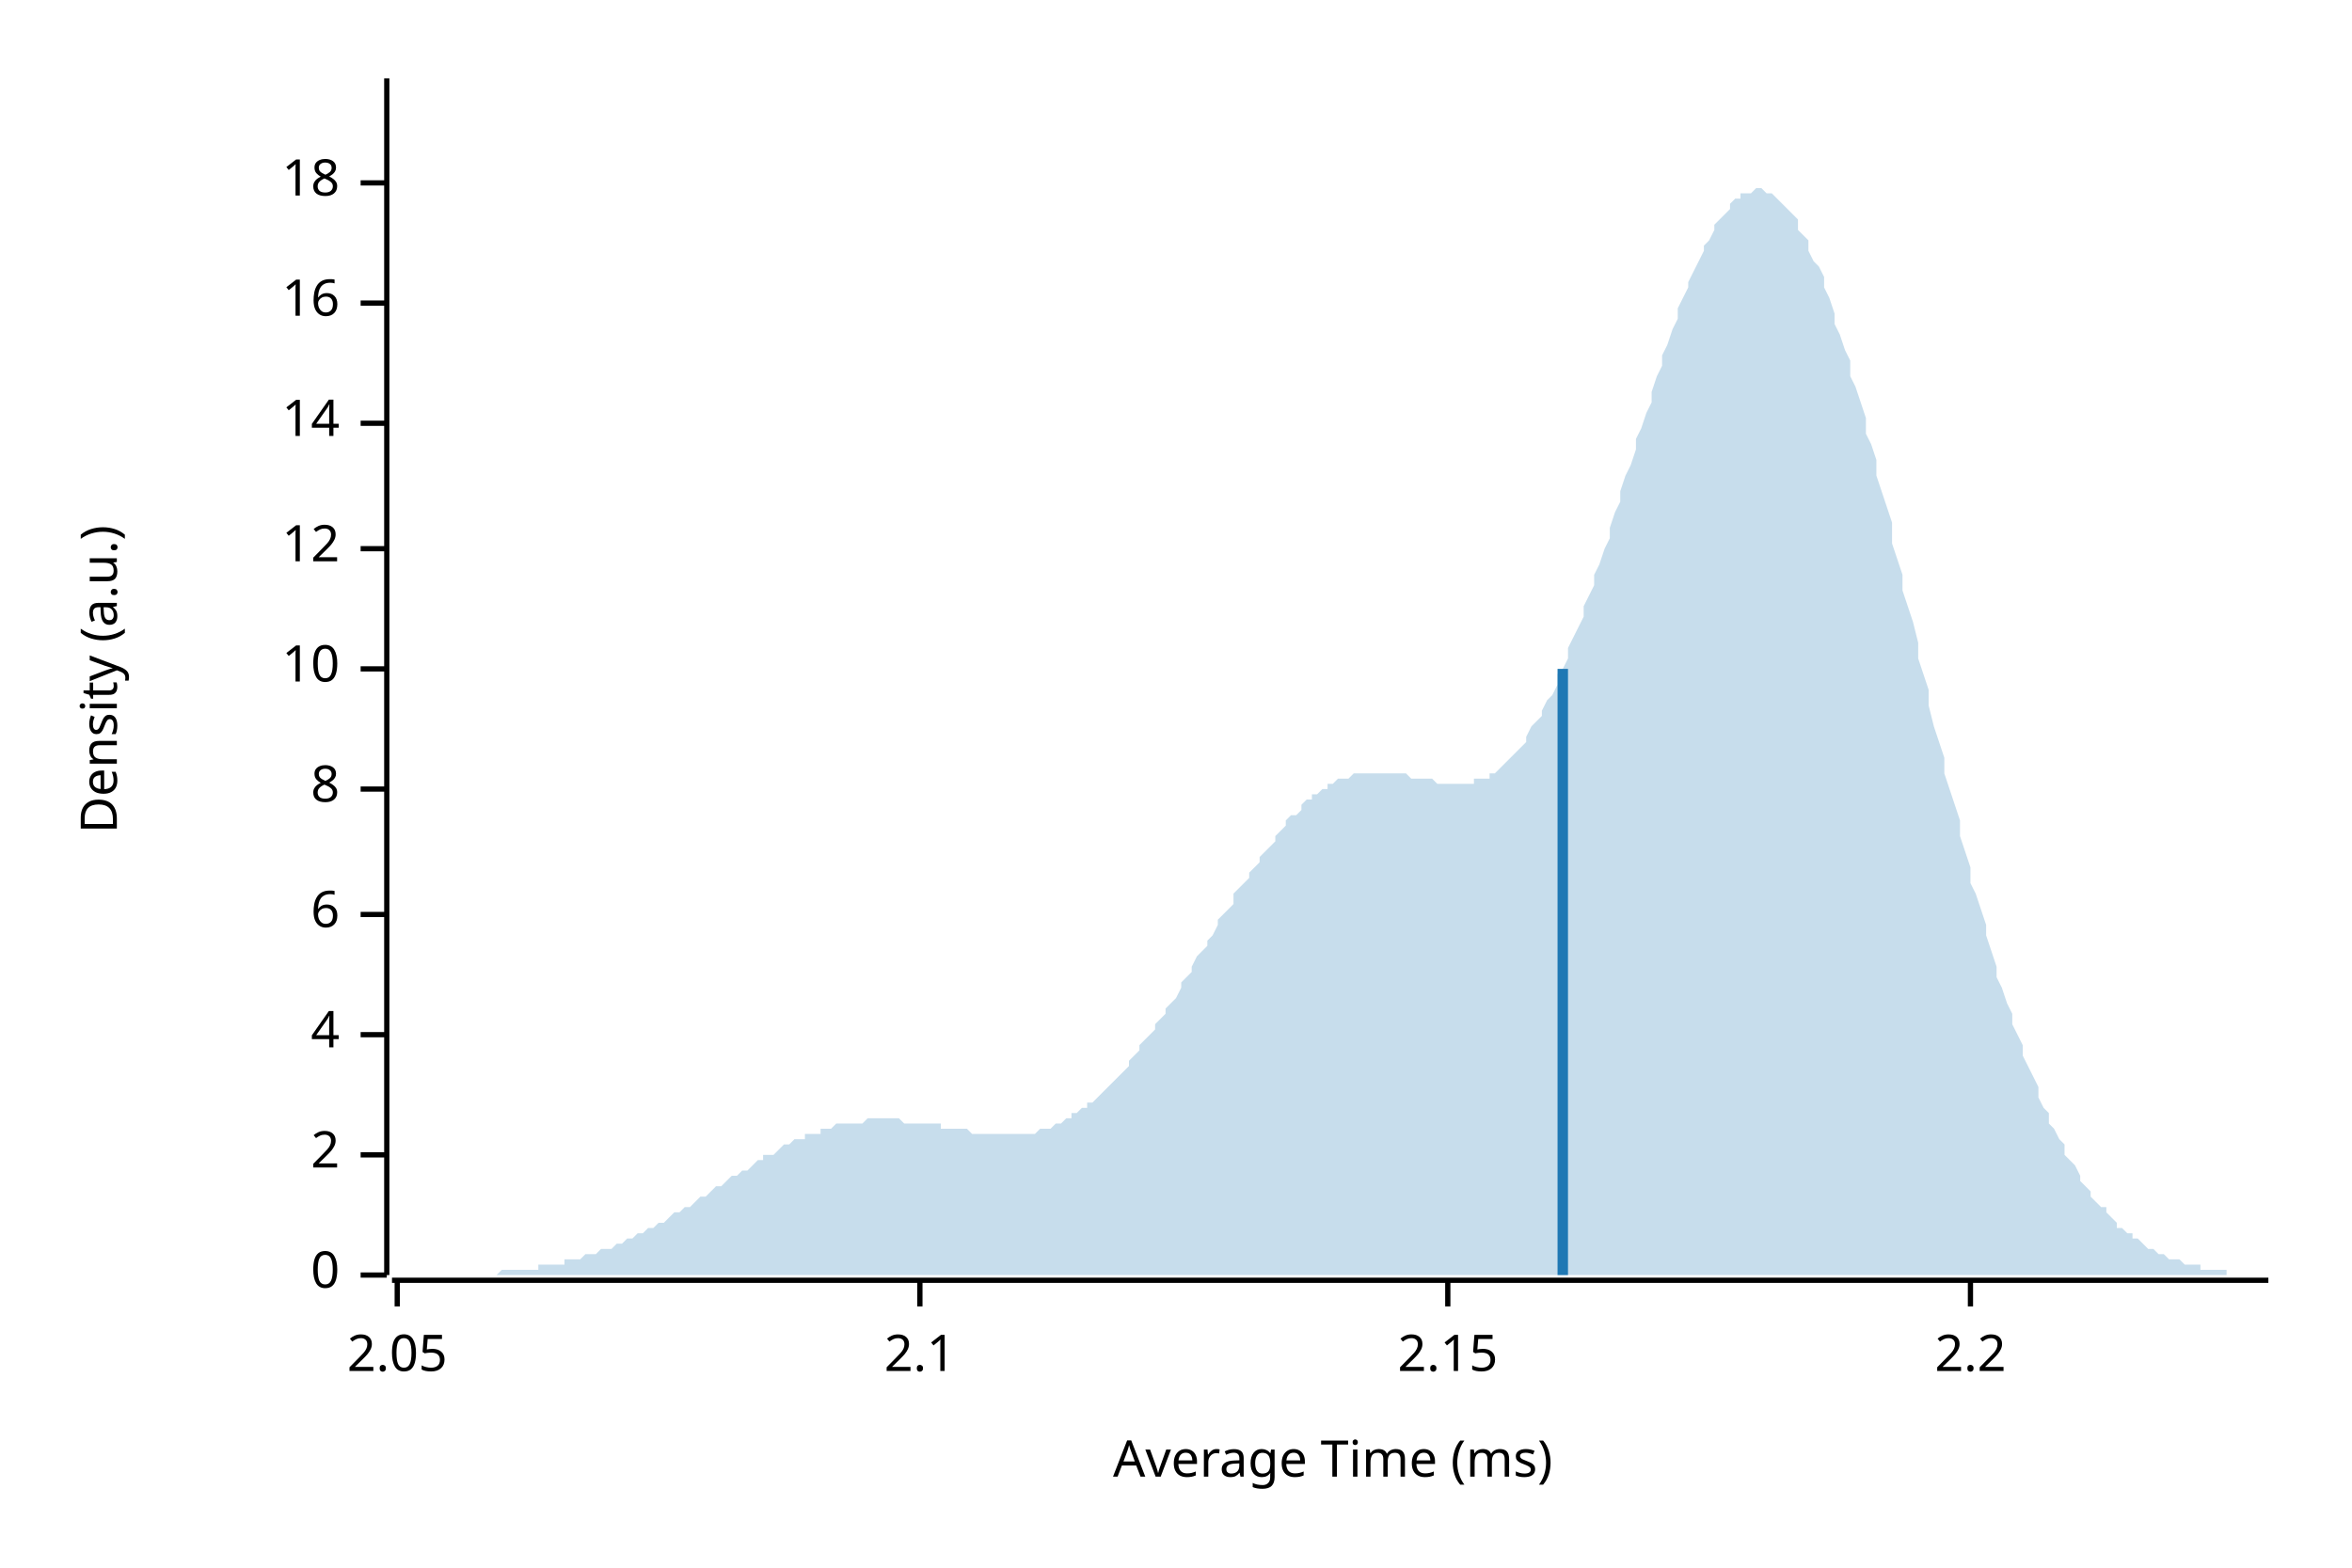
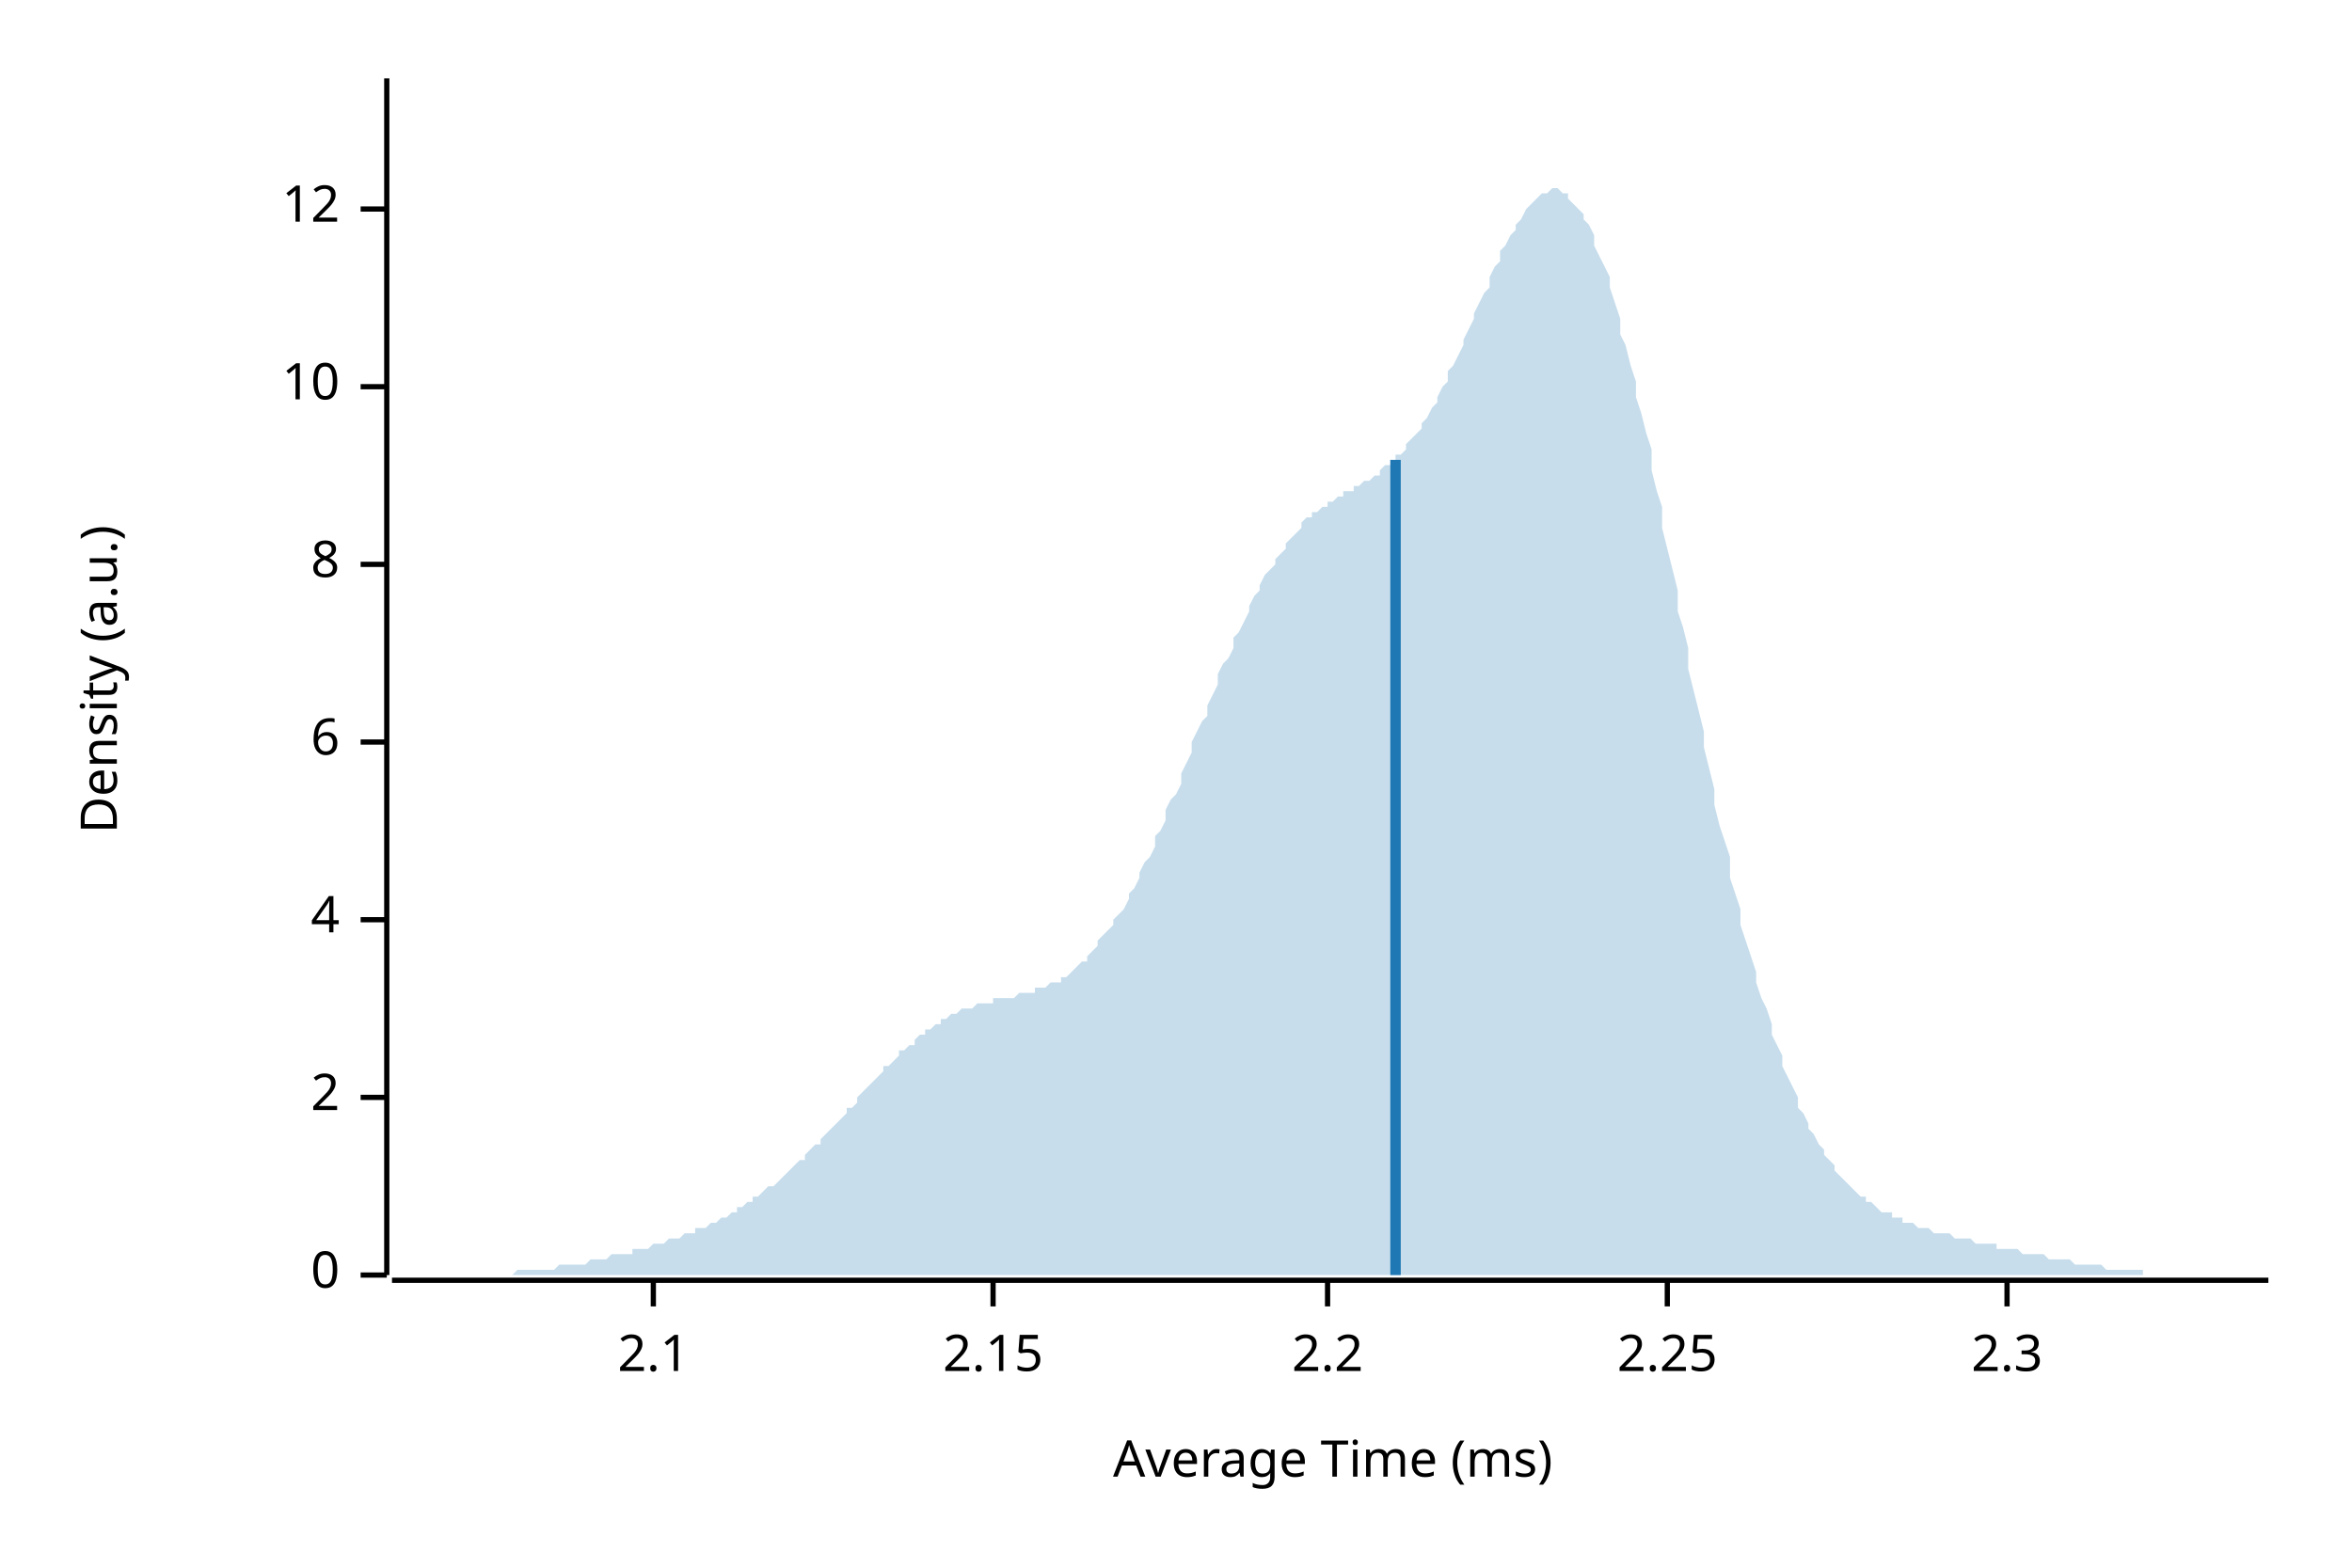
<svg xmlns="http://www.w3.org/2000/svg" width="450" height="300" viewBox="0 0 450 300">
  <text x="15" y="130" dy="0.76em" text-anchor="middle" font-family="sans-serif" font-size="9.677" opacity="1" fill="#000000" transform="rotate(270, 15, 130)">
Density (a.u.)
</text>
  <text x="255" y="285" dy="-0.5ex" text-anchor="middle" font-family="sans-serif" font-size="9.677" opacity="1" fill="#000000">
Average Time (ms)
</text>
  <polyline fill="none" opacity="1" stroke="#000000" stroke-width="1" points="74,15 74,244 " />
  <text x="65" y="244" dy="0.5ex" text-anchor="end" font-family="sans-serif" font-size="9.677" opacity="1" fill="#000000">
0
</text>
  <polyline fill="none" opacity="1" stroke="#000000" stroke-width="1" points="69,244 74,244 " />
-   <text x="65" y="221" dy="0.5ex" text-anchor="end" font-family="sans-serif" font-size="9.677" opacity="1" fill="#000000">
+   <text x="65" y="210" dy="0.5ex" text-anchor="end" font-family="sans-serif" font-size="9.677" opacity="1" fill="#000000">
2
</text>
-   <polyline fill="none" opacity="1" stroke="#000000" stroke-width="1" points="69,221 74,221 " />
-   <text x="65" y="198" dy="0.5ex" text-anchor="end" font-family="sans-serif" font-size="9.677" opacity="1" fill="#000000">
+   <polyline fill="none" opacity="1" stroke="#000000" stroke-width="1" points="69,210 74,210 " />
+   <text x="65" y="176" dy="0.5ex" text-anchor="end" font-family="sans-serif" font-size="9.677" opacity="1" fill="#000000">
4
</text>
-   <polyline fill="none" opacity="1" stroke="#000000" stroke-width="1" points="69,198 74,198 " />
-   <text x="65" y="175" dy="0.5ex" text-anchor="end" font-family="sans-serif" font-size="9.677" opacity="1" fill="#000000">
+   <polyline fill="none" opacity="1" stroke="#000000" stroke-width="1" points="69,176 74,176 " />
+   <text x="65" y="142" dy="0.5ex" text-anchor="end" font-family="sans-serif" font-size="9.677" opacity="1" fill="#000000">
6
</text>
-   <polyline fill="none" opacity="1" stroke="#000000" stroke-width="1" points="69,175 74,175 " />
-   <text x="65" y="151" dy="0.5ex" text-anchor="end" font-family="sans-serif" font-size="9.677" opacity="1" fill="#000000">
+   <polyline fill="none" opacity="1" stroke="#000000" stroke-width="1" points="69,142 74,142 " />
+   <text x="65" y="108" dy="0.5ex" text-anchor="end" font-family="sans-serif" font-size="9.677" opacity="1" fill="#000000">
8
</text>
-   <polyline fill="none" opacity="1" stroke="#000000" stroke-width="1" points="69,151 74,151 " />
-   <text x="65" y="128" dy="0.5ex" text-anchor="end" font-family="sans-serif" font-size="9.677" opacity="1" fill="#000000">
+   <polyline fill="none" opacity="1" stroke="#000000" stroke-width="1" points="69,108 74,108 " />
+   <text x="65" y="74" dy="0.5ex" text-anchor="end" font-family="sans-serif" font-size="9.677" opacity="1" fill="#000000">
10
</text>
-   <polyline fill="none" opacity="1" stroke="#000000" stroke-width="1" points="69,128 74,128 " />
-   <text x="65" y="105" dy="0.5ex" text-anchor="end" font-family="sans-serif" font-size="9.677" opacity="1" fill="#000000">
+   <polyline fill="none" opacity="1" stroke="#000000" stroke-width="1" points="69,74 74,74 " />
+   <text x="65" y="40" dy="0.5ex" text-anchor="end" font-family="sans-serif" font-size="9.677" opacity="1" fill="#000000">
12
</text>
-   <polyline fill="none" opacity="1" stroke="#000000" stroke-width="1" points="69,105 74,105 " />
-   <text x="65" y="81" dy="0.5ex" text-anchor="end" font-family="sans-serif" font-size="9.677" opacity="1" fill="#000000">
- 14
- </text>
-   <polyline fill="none" opacity="1" stroke="#000000" stroke-width="1" points="69,81 74,81 " />
-   <text x="65" y="58" dy="0.5ex" text-anchor="end" font-family="sans-serif" font-size="9.677" opacity="1" fill="#000000">
- 16
- </text>
-   <polyline fill="none" opacity="1" stroke="#000000" stroke-width="1" points="69,58 74,58 " />
-   <text x="65" y="35" dy="0.5ex" text-anchor="end" font-family="sans-serif" font-size="9.677" opacity="1" fill="#000000">
- 18
- </text>
-   <polyline fill="none" opacity="1" stroke="#000000" stroke-width="1" points="69,35 74,35 " />
+   <polyline fill="none" opacity="1" stroke="#000000" stroke-width="1" points="69,40 74,40 " />
  <polyline fill="none" opacity="1" stroke="#000000" stroke-width="1" points="75,245 434,245 " />
-   <text x="76" y="255" dy="0.76em" text-anchor="middle" font-family="sans-serif" font-size="9.677" opacity="1" fill="#000000">
- 2.05
- </text>
-   <polyline fill="none" opacity="1" stroke="#000000" stroke-width="1" points="76,245 76,250 " />
-   <text x="176" y="255" dy="0.76em" text-anchor="middle" font-family="sans-serif" font-size="9.677" opacity="1" fill="#000000">
+   <text x="125" y="255" dy="0.76em" text-anchor="middle" font-family="sans-serif" font-size="9.677" opacity="1" fill="#000000">
2.1
</text>
-   <polyline fill="none" opacity="1" stroke="#000000" stroke-width="1" points="176,245 176,250 " />
-   <text x="277" y="255" dy="0.76em" text-anchor="middle" font-family="sans-serif" font-size="9.677" opacity="1" fill="#000000">
+   <polyline fill="none" opacity="1" stroke="#000000" stroke-width="1" points="125,245 125,250 " />
+   <text x="190" y="255" dy="0.76em" text-anchor="middle" font-family="sans-serif" font-size="9.677" opacity="1" fill="#000000">
2.15
</text>
-   <polyline fill="none" opacity="1" stroke="#000000" stroke-width="1" points="277,245 277,250 " />
-   <text x="377" y="255" dy="0.76em" text-anchor="middle" font-family="sans-serif" font-size="9.677" opacity="1" fill="#000000">
+   <polyline fill="none" opacity="1" stroke="#000000" stroke-width="1" points="190,245 190,250 " />
+   <text x="254" y="255" dy="0.76em" text-anchor="middle" font-family="sans-serif" font-size="9.677" opacity="1" fill="#000000">
2.2
</text>
-   <polyline fill="none" opacity="1" stroke="#000000" stroke-width="1" points="377,245 377,250 " />
-   <polygon opacity="0.25" fill="#1F78B4" points="75,244 75,244 76,244 77,244 77,244 78,244 79,244 80,244 80,244 81,244 82,244 82,244 83,244 84,244 85,244 85,244 86,244 87,244 87,244 88,244 89,244 90,244 90,244 91,244 92,244 92,244 93,244 94,244 95,244 95,244 96,243 97,243 98,243 98,243 99,243 100,243 100,243 101,243 102,243 103,243 103,242 104,242 105,242 105,242 106,242 107,242 108,242 108,241 109,241 110,241 110,241 111,241 112,240 113,240 113,240 114,240 115,239 116,239 116,239 117,239 118,238 118,238 119,238 120,237 121,237 121,237 122,236 123,236 123,236 124,235 125,235 126,234 126,234 127,234 128,233 128,233 129,232 130,232 131,231 131,231 132,231 133,230 133,230 134,229 135,229 136,228 136,228 137,227 138,227 139,226 139,226 140,225 141,225 141,225 142,224 143,224 144,223 144,223 145,222 146,222 146,221 147,221 148,221 149,220 149,220 150,219 151,219 151,219 152,218 153,218 154,218 154,217 155,217 156,217 157,217 157,216 158,216 159,216 159,216 160,215 161,215 162,215 162,215 163,215 164,215 164,215 165,215 166,214 167,214 167,214 168,214 169,214 169,214 170,214 171,214 172,214 172,214 173,215 174,215 175,215 175,215 176,215 177,215 177,215 178,215 179,215 180,215 180,216 181,216 182,216 182,216 183,216 184,216 185,216 185,216 186,217 187,217 187,217 188,217 189,217 190,217 190,217 191,217 192,217 192,217 193,217 194,217 195,217 195,217 196,217 197,217 198,217 198,217 199,216 200,216 200,216 201,216 202,215 203,215 203,215 204,214 205,214 205,213 206,213 207,212 208,212 208,211 209,211 210,210 210,210 211,209 212,208 213,207 213,207 214,206 215,205 216,204 216,203 217,202 218,201 218,200 219,199 220,198 221,197 221,196 222,195 223,194 223,193 224,192 225,191 226,189 226,188 227,187 228,186 228,185 229,183 230,182 231,181 231,180 232,179 233,177 233,176 234,175 235,174 236,173 236,171 237,170 238,169 239,168 239,167 240,166 241,165 241,164 242,163 243,162 244,161 244,160 245,159 246,158 246,157 247,156 248,156 249,155 249,154 250,153 251,153 251,152 252,152 253,151 254,151 254,150 255,150 256,149 257,149 257,149 258,149 259,148 259,148 260,148 261,148 262,148 262,148 263,148 264,148 264,148 265,148 266,148 267,148 267,148 268,148 269,148 269,148 270,149 271,149 272,149 272,149 273,149 274,149 275,150 275,150 276,150 277,150 277,150 278,150 279,150 280,150 280,150 281,150 282,150 282,149 283,149 284,149 285,149 285,148 286,148 287,147 287,147 288,146 289,145 290,144 290,144 291,143 292,142 292,141 293,139 294,138 295,137 295,136 296,134 297,133 298,131 298,129 299,128 300,126 300,124 301,122 302,120 303,118 303,116 304,114 305,112 305,110 306,108 307,105 308,103 308,101 309,98 310,96 310,94 311,91 312,89 313,86 313,84 314,82 315,79 316,77 316,75 317,72 318,70 318,68 319,66 320,63 321,61 321,59 322,57 323,55 323,54 324,52 325,50 326,48 326,47 327,46 328,44 328,43 329,42 330,41 331,40 331,39 332,38 333,38 333,37 334,37 335,37 336,36 336,36 337,36 338,37 339,37 339,37 340,38 341,39 341,39 342,40 343,41 344,42 344,44 345,45 346,46 346,48 347,50 348,51 349,53 349,55 350,57 351,60 351,62 352,64 353,67 354,69 354,72 355,74 356,77 357,80 357,83 358,85 359,88 359,91 360,94 361,97 362,100 362,104 363,107 364,110 364,113 365,116 366,119 367,123 367,126 368,129 369,132 369,135 370,139 371,142 372,145 372,148 373,151 374,154 375,157 375,160 376,163 377,166 377,169 378,171 379,174 380,177 380,179 381,182 382,185 382,187 383,189 384,192 385,194 385,196 386,198 387,200 387,202 388,204 389,206 390,208 390,210 391,212 392,213 392,215 393,216 394,218 395,219 395,221 396,222 397,223 398,225 398,226 399,227 400,228 400,229 401,230 402,231 403,231 403,232 404,233 405,234 405,235 406,235 407,236 408,236 408,237 409,237 410,238 410,238 411,239 412,239 413,240 413,240 414,240 415,241 416,241 416,241 417,241 418,242 418,242 419,242 420,242 421,242 421,243 422,243 423,243 423,243 424,243 425,243 426,243 426,244 427,244 428,244 428,244 429,244 430,244 431,244 431,244 432,244 433,244 434,244 434,244 75,244 " />
-   <polyline fill="none" opacity="1" stroke="#1F78B4" stroke-width="2" points="299,244 299,128 " />
+   <polyline fill="none" opacity="1" stroke="#000000" stroke-width="1" points="254,245 254,250 " />
+   <text x="319" y="255" dy="0.76em" text-anchor="middle" font-family="sans-serif" font-size="9.677" opacity="1" fill="#000000">
+ 2.25
+ </text>
+   <polyline fill="none" opacity="1" stroke="#000000" stroke-width="1" points="319,245 319,250 " />
+   <text x="384" y="255" dy="0.76em" text-anchor="middle" font-family="sans-serif" font-size="9.677" opacity="1" fill="#000000">
+ 2.3
+ </text>
+   <polyline fill="none" opacity="1" stroke="#000000" stroke-width="1" points="384,245 384,250 " />
+   <polygon opacity="0.25" fill="#1F78B4" points="75,244 75,244 76,244 77,244 77,244 78,244 79,244 80,244 80,244 81,244 82,244 82,244 83,244 84,244 85,244 85,244 86,244 87,244 87,244 88,244 89,244 90,244 90,244 91,244 92,244 92,244 93,244 94,244 95,244 95,244 96,244 97,244 98,244 98,244 99,243 100,243 100,243 101,243 102,243 103,243 103,243 104,243 105,243 105,243 106,243 107,242 108,242 108,242 109,242 110,242 110,242 111,242 112,242 113,241 113,241 114,241 115,241 116,241 116,241 117,240 118,240 118,240 119,240 120,240 121,240 121,239 122,239 123,239 123,239 124,239 125,238 126,238 126,238 127,238 128,237 128,237 129,237 130,237 131,236 131,236 132,236 133,236 133,235 134,235 135,235 136,234 136,234 137,234 138,233 139,233 139,233 140,232 141,232 141,231 142,231 143,230 144,230 144,229 145,229 146,228 146,228 147,227 148,227 149,226 149,226 150,225 151,224 151,224 152,223 153,222 154,222 154,221 155,220 156,219 157,219 157,218 158,217 159,216 159,216 160,215 161,214 162,213 162,212 163,212 164,211 164,210 165,209 166,208 167,207 167,207 168,206 169,205 169,204 170,204 171,203 172,202 172,201 173,201 174,200 175,200 175,199 176,198 177,198 177,197 178,197 179,196 180,196 180,195 181,195 182,194 182,194 183,194 184,193 185,193 185,193 186,193 187,192 187,192 188,192 189,192 190,192 190,191 191,191 192,191 192,191 193,191 194,191 195,190 195,190 196,190 197,190 198,190 198,189 199,189 200,189 200,189 201,188 202,188 203,188 203,187 204,187 205,186 205,186 206,185 207,184 208,184 208,183 209,182 210,181 210,180 211,179 212,178 213,177 213,176 214,175 215,174 216,172 216,171 217,170 218,168 218,167 219,165 220,164 221,162 221,160 222,159 223,157 223,155 224,153 225,152 226,150 226,148 227,146 228,144 228,142 229,140 230,138 231,137 231,135 232,133 233,131 233,129 234,127 235,126 236,124 236,122 237,121 238,119 239,117 239,116 240,114 241,113 241,112 242,110 243,109 244,108 244,107 245,106 246,105 246,104 247,103 248,102 249,101 249,100 250,99 251,99 251,98 252,98 253,97 254,97 254,96 255,96 256,95 257,95 257,94 258,94 259,94 259,93 260,93 261,92 262,92 262,92 263,91 264,91 264,90 265,89 266,89 267,88 267,87 268,87 269,86 269,85 270,84 271,83 272,82 272,81 273,80 274,78 275,77 275,76 276,74 277,73 277,71 278,70 279,68 280,66 280,65 281,63 282,61 282,60 283,58 284,56 285,55 285,53 286,51 287,50 287,48 288,47 289,45 290,44 290,43 291,42 292,40 292,40 293,39 294,38 295,37 295,37 296,37 297,36 298,36 298,36 299,37 300,37 300,38 301,39 302,40 303,41 303,42 304,43 305,45 305,47 306,49 307,51 308,53 308,55 309,58 310,61 310,64 311,66 312,70 313,73 313,76 314,79 315,83 316,86 316,90 317,94 318,97 318,101 319,105 320,109 321,113 321,117 322,120 323,124 323,128 324,132 325,136 326,140 326,143 327,147 328,151 328,154 329,158 330,161 331,164 331,168 332,171 333,174 333,177 334,180 335,183 336,186 336,188 337,191 338,193 339,196 339,198 340,200 341,202 341,204 342,206 343,208 344,210 344,212 345,213 346,215 346,216 347,217 348,219 349,220 349,221 350,222 351,223 351,224 352,225 353,226 354,227 354,227 355,228 356,229 357,229 357,230 358,230 359,231 359,231 360,232 361,232 362,232 362,233 363,233 364,233 364,234 365,234 366,234 367,235 367,235 368,235 369,235 369,235 370,236 371,236 372,236 372,236 373,236 374,237 375,237 375,237 376,237 377,237 377,237 378,238 379,238 380,238 380,238 381,238 382,238 382,239 383,239 384,239 385,239 385,239 386,239 387,240 387,240 388,240 389,240 390,240 390,240 391,240 392,241 392,241 393,241 394,241 395,241 395,241 396,241 397,242 398,242 398,242 399,242 400,242 400,242 401,242 402,242 403,243 403,243 404,243 405,243 405,243 406,243 407,243 408,243 408,243 409,243 410,243 410,244 411,244 412,244 413,244 413,244 414,244 415,244 416,244 416,244 417,244 418,244 418,244 419,244 420,244 421,244 421,244 422,244 423,244 423,244 424,244 425,244 426,244 426,244 427,244 428,244 428,244 429,244 430,244 431,244 431,244 432,244 433,244 434,244 434,244 75,244 " />
+   <polyline fill="none" opacity="1" stroke="#1F78B4" stroke-width="2" points="267,244 267,88 " />
</svg>
